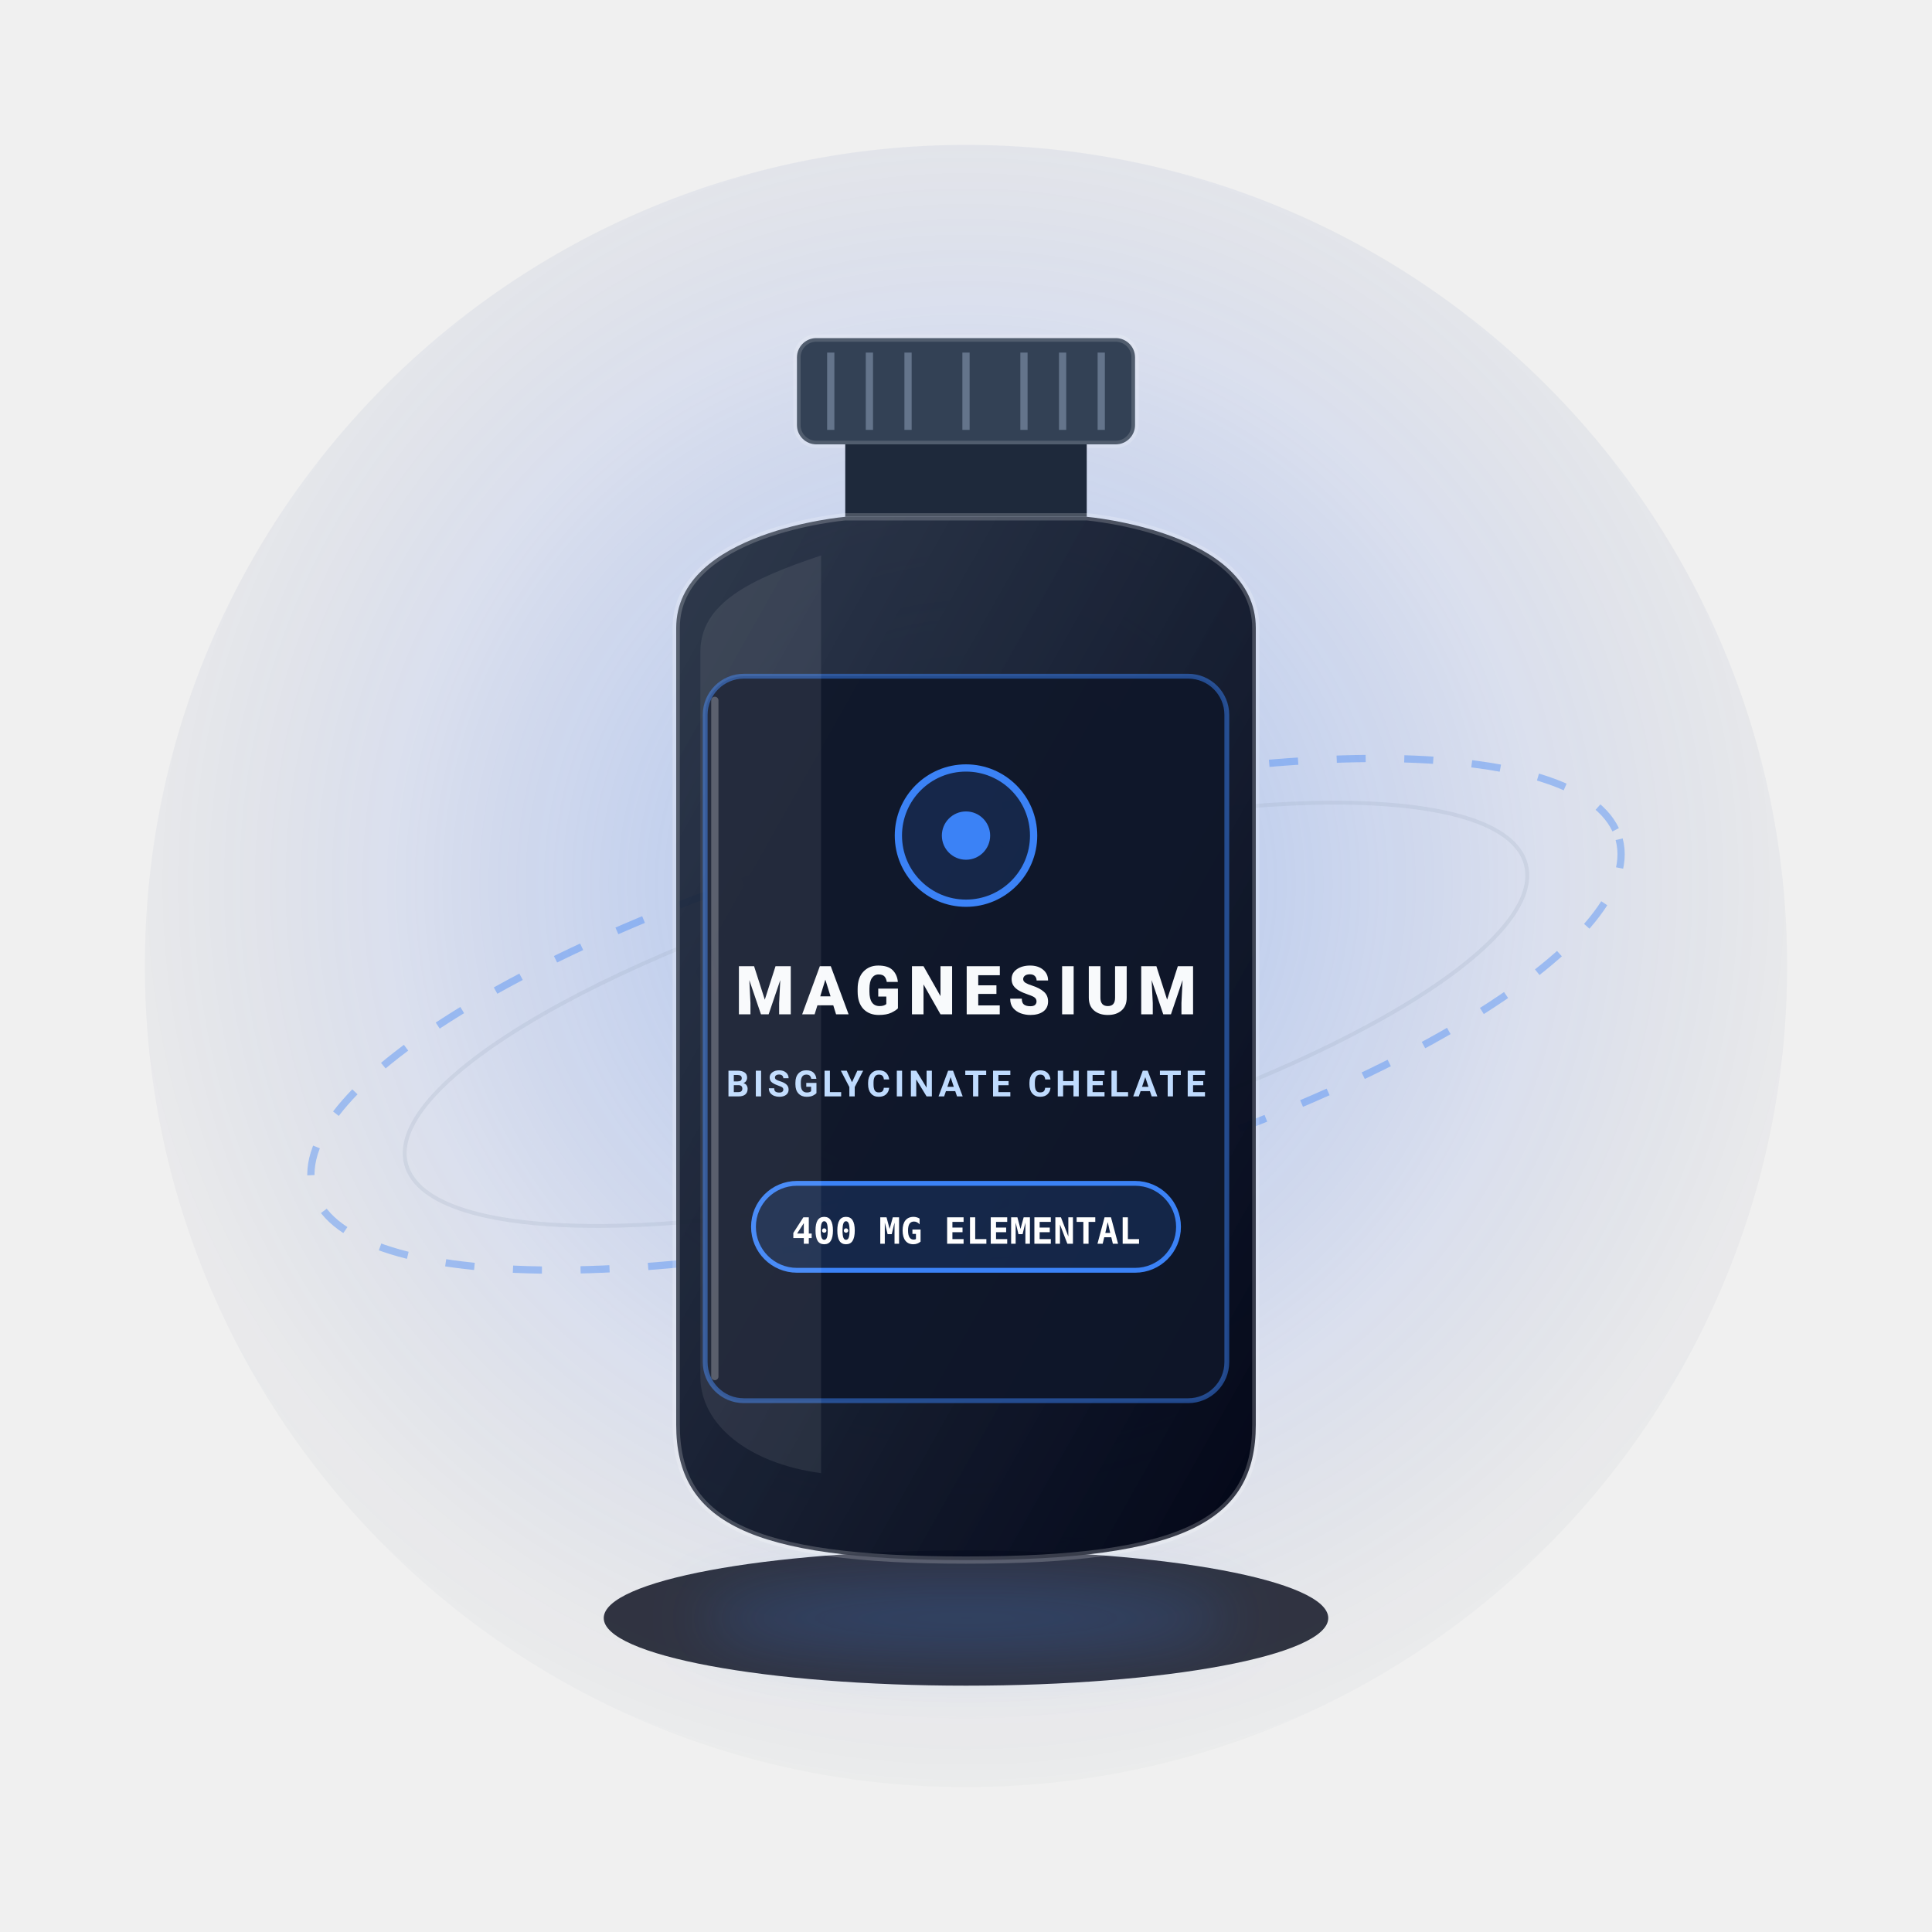
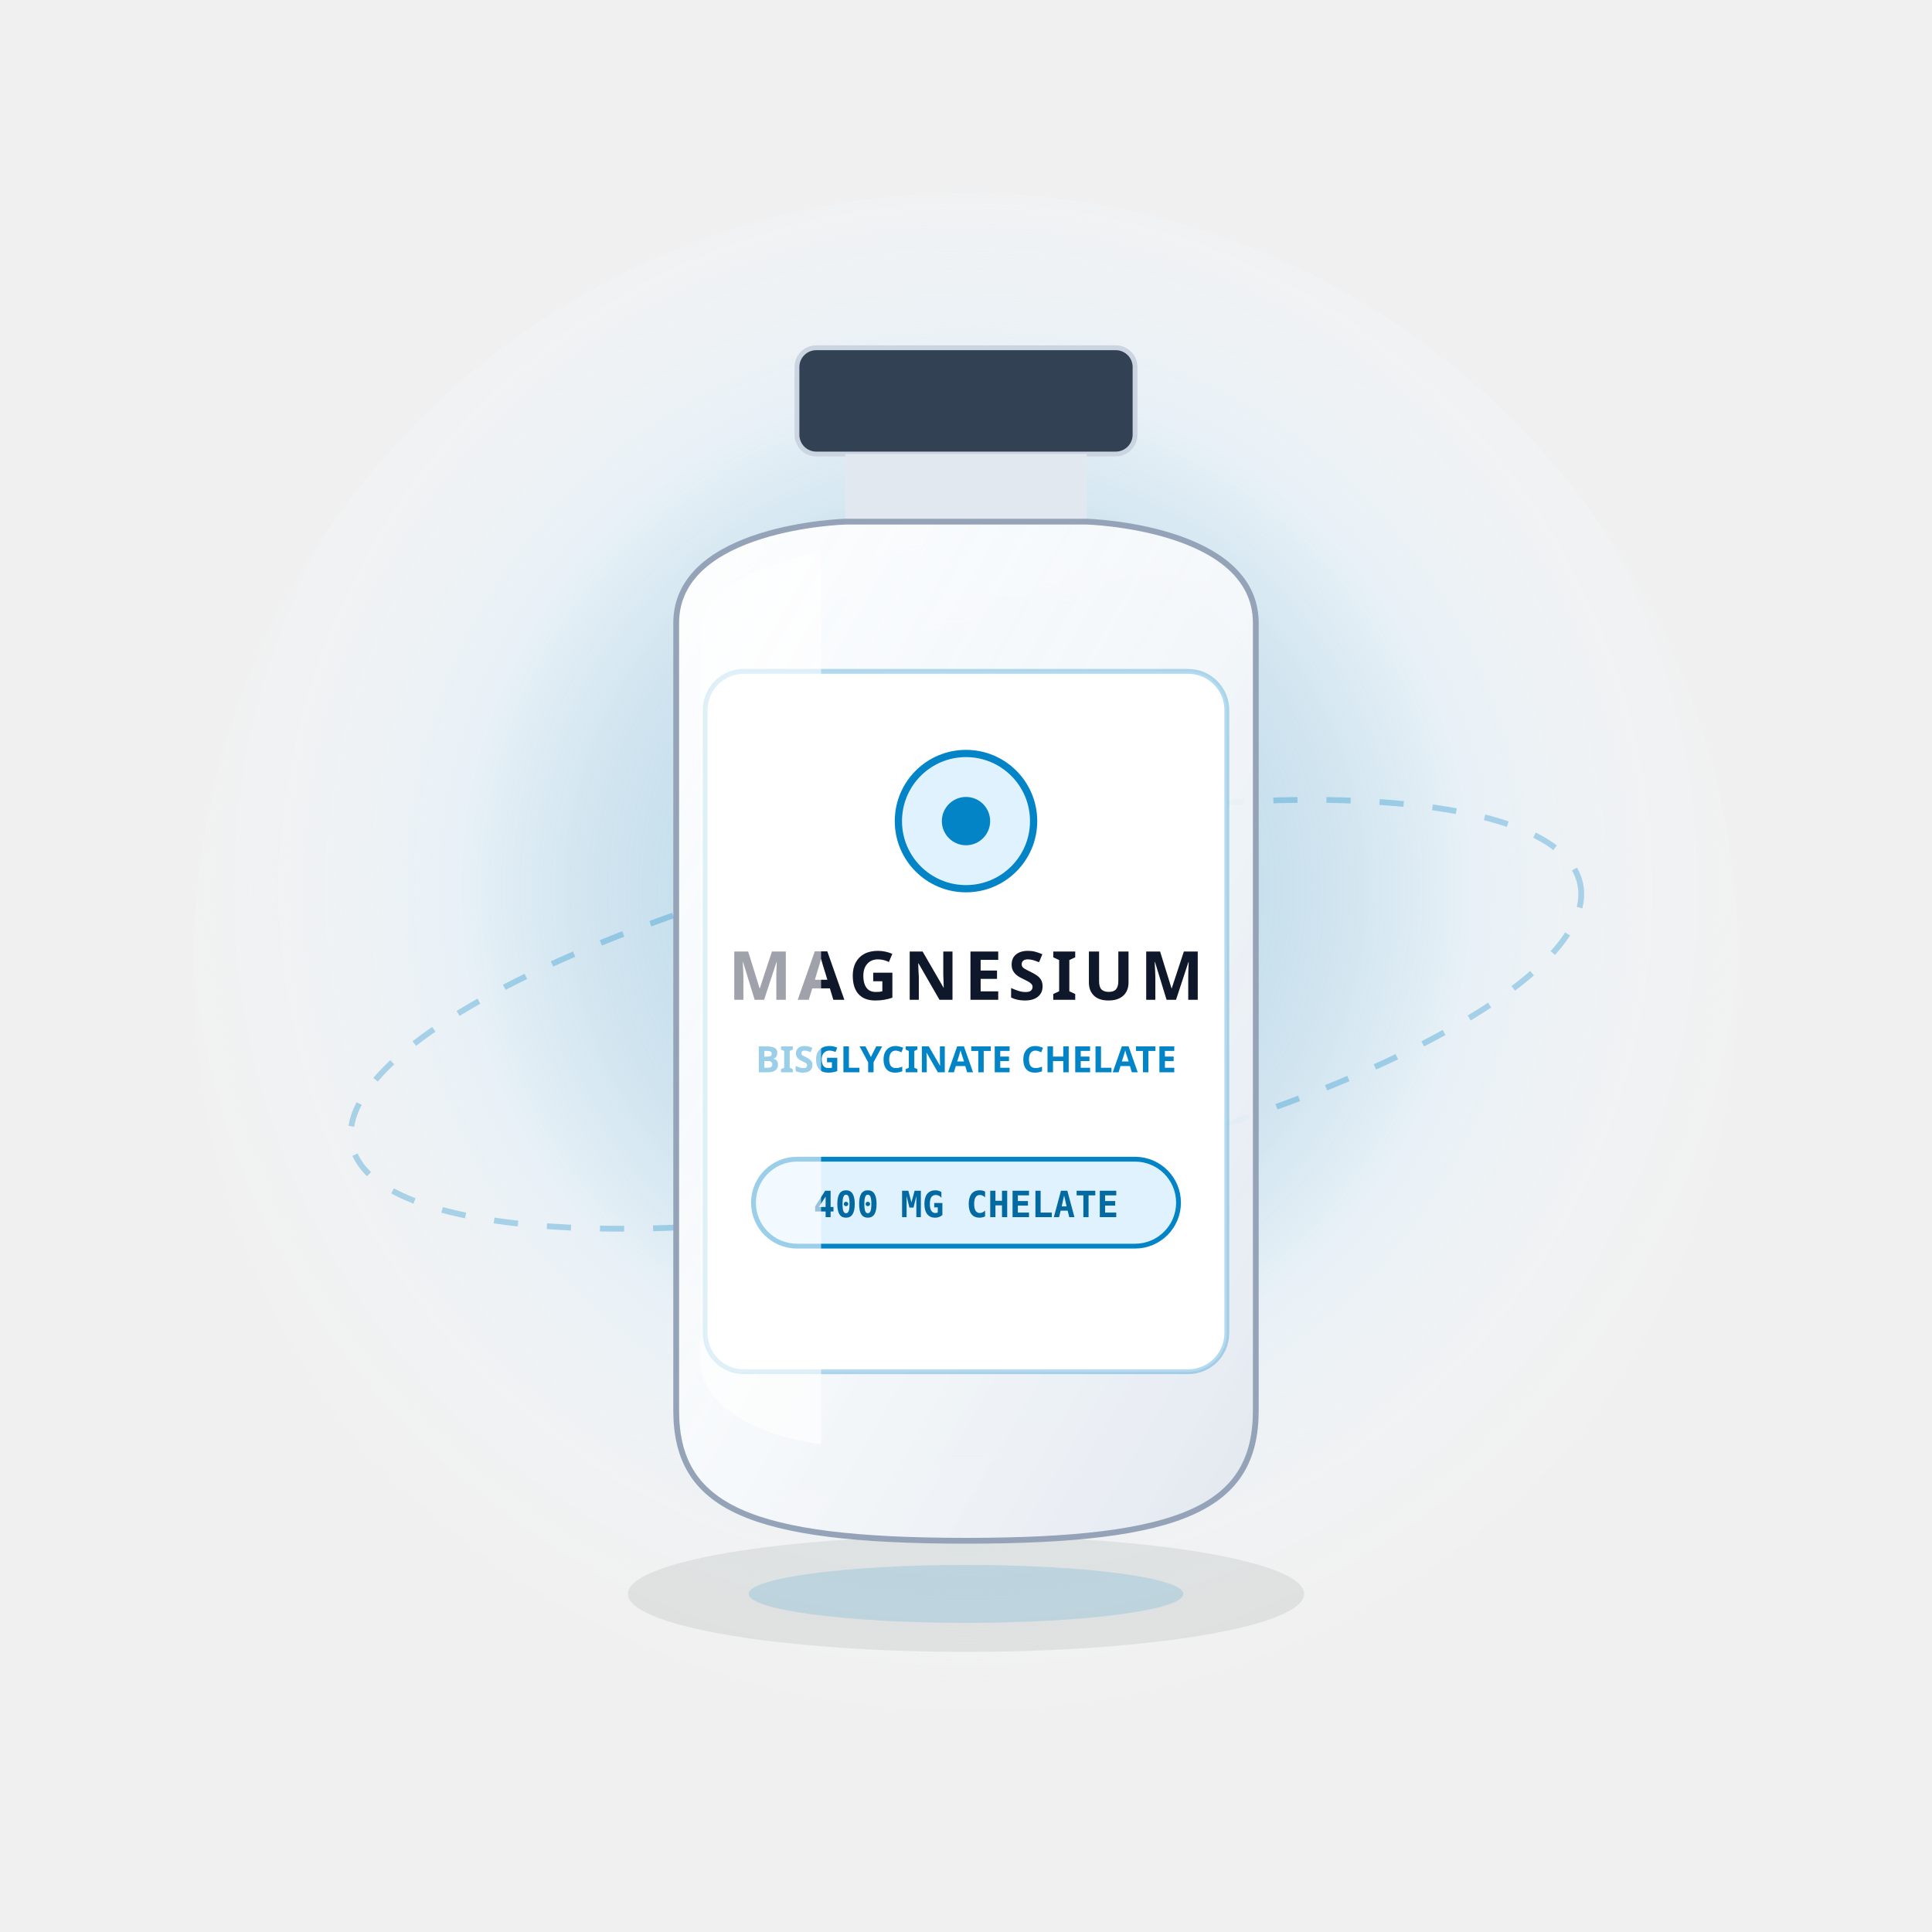
<svg xmlns="http://www.w3.org/2000/svg" viewBox="0 0 400 400" width="100%" height="100%">
  <defs>
-     <radialGradient id="bgGlow_magnesium" cx="50%" cy="45%" r="60%">
-       <stop offset="0%" stop-color="#3b82f6" stop-opacity="0.35" />
-       <stop offset="60%" stop-color="#1d4ed8" stop-opacity="0.1" />
-       <stop offset="100%" stop-color="#0b1120" stop-opacity="0" />
+     <radialGradient id="bgGlow_magnesium" cx="50%" cy="45%" r="55%">
+       <stop offset="0%" stop-color="#0284c7" stop-opacity="0.18" />
+       <stop offset="60%" stop-color="#e0f2fe" stop-opacity="0.5" />
+       <stop offset="100%" stop-color="#ffffff" stop-opacity="0" />
    </radialGradient>
    <linearGradient id="bottleGrad_magnesium" x1="0%" y1="0%" x2="100%" y2="100%">
-       <stop offset="0%" stop-color="#1e293b" stop-opacity="0.9" />
-       <stop offset="50%" stop-color="#0f172a" stop-opacity="0.95" />
-       <stop offset="100%" stop-color="#020617" stop-opacity="1" />
+       <stop offset="0%" stop-color="#ffffff" stop-opacity="0.95" />
+       <stop offset="50%" stop-color="#f8fafc" stop-opacity="0.9" />
+       <stop offset="100%" stop-color="#e2e8f0" stop-opacity="0.95" />
    </linearGradient>
    <linearGradient id="accentGrad_magnesium" x1="0%" y1="0%" x2="100%" y2="100%">
-       <stop offset="0%" stop-color="#3b82f6" />
-       <stop offset="100%" stop-color="#1d4ed8" />
+       <stop offset="0%" stop-color="#0284c7" />
+       <stop offset="100%" stop-color="#0369a1" />
    </linearGradient>
-     <filter id="glow_magnesium" x="-20%" y="-20%" width="140%" height="140%">
-       <feGaussianBlur stdDeviation="8" result="blur" />
-       <feComposite in="SourceGraphic" in2="blur" operator="over" />
-     </filter>
  </defs>
-   <rect width="400" height="400" fill="transparent" />
-   <circle cx="200" cy="200" r="170" fill="url(#bgGlow_magnesium)" />
-   <ellipse cx="200" cy="210" rx="140" ry="40" fill="none" stroke="#3b82f6" stroke-width="1.5" stroke-dasharray="6,8" opacity="0.4" transform="rotate(-15 200 210)" />
-   <ellipse cx="200" cy="210" rx="120" ry="32" fill="none" stroke="#94a3b8" stroke-width="0.8" opacity="0.2" transform="rotate(-15 200 210)" />
-   <ellipse cx="200" cy="335" rx="75" ry="14" fill="#020617" opacity="0.8" />
-   <ellipse cx="200" cy="335" rx="55" ry="8" fill="#3b82f6" opacity="0.2" filter="blur(6px)" />
-   <g transform="translate(0, -5)">
-     <rect x="165" y="75" width="70" height="22" rx="4" fill="#334155" stroke="rgba(255,255,255,0.15)" stroke-width="1.5" />
-     <line x1="172" y1="78" x2="172" y2="94" stroke="#64748b" stroke-width="1.5" />
-     <line x1="180" y1="78" x2="180" y2="94" stroke="#64748b" stroke-width="1.5" />
-     <line x1="188" y1="78" x2="188" y2="94" stroke="#64748b" stroke-width="1.5" />
-     <line x1="200" y1="78" x2="200" y2="94" stroke="#64748b" stroke-width="1.5" />
-     <line x1="212" y1="78" x2="212" y2="94" stroke="#64748b" stroke-width="1.5" />
-     <line x1="220" y1="78" x2="220" y2="94" stroke="#64748b" stroke-width="1.5" />
-     <line x1="228" y1="78" x2="228" y2="94" stroke="#64748b" stroke-width="1.5" />
-     <rect x="175" y="97" width="50" height="15" fill="#1e293b" />
-     <path d="M 140 135 C 140 115, 175 112, 175 112 L 225 112 C 225 112, 260 115, 260 135 L 260 300 C 260 320, 245 328, 200 328 C 155 328, 140 320, 140 300 Z" fill="url(#bottleGrad_magnesium)" stroke="rgba(255,255,255,0.2)" stroke-width="1.5" />
-     <rect x="146" y="145" width="108" height="150" rx="8" fill="#0f172a" fill-opacity="0.9" stroke="#3b82f6" stroke-width="1" stroke-opacity="0.5" />
-     <path d="M 147 153 L 253 153" stroke="url(#accentGrad_magnesium)" stroke-width="3" stroke-linecap="round" />
-     <circle cx="200" cy="178" r="14" fill="#3b82f6" fill-opacity="0.15" stroke="#3b82f6" stroke-width="1.5" />
-     <circle cx="200" cy="178" r="5" fill="#3b82f6" />
-     <text x="200" y="215" font-family="system-ui, -apple-system, BlinkMacSystemFont, 'Segoe UI', Roboto, sans-serif" font-size="14" font-weight="800" fill="#f8fafc" text-anchor="middle" letter-spacing="1.5">MAGNESIUM</text>
-     <text x="200" y="232" font-family="system-ui, -apple-system, BlinkMacSystemFont, 'Segoe UI', Roboto, sans-serif" font-size="7.5" font-weight="600" fill="#bfdbfe" text-anchor="middle" letter-spacing="0.8">BISGLYCINATE CHELATE</text>
-     <rect x="156" y="250" width="88" height="18" rx="9" fill="#3b82f6" fill-opacity="0.15" stroke="#3b82f6" stroke-width="1" />
-     <text x="200" y="262.5" font-family="monospace" font-size="7.5" font-weight="700" fill="#ffffff" text-anchor="middle">400 MG ELEMENTAL</text>
-     <path d="M 145 140 C 145 130, 155 125, 170 120 L 170 310 C 155 308, 145 300, 145 290 Z" fill="rgba(255,255,255,0.08)" />
-     <path d="M 148 150 L 148 290" stroke="rgba(255,255,255,0.25)" stroke-width="1.5" stroke-linecap="round" />
+   <circle cx="200" cy="200" r="160" fill="url(#bgGlow_magnesium)" />
+   <ellipse cx="200" cy="210" rx="130" ry="36" fill="none" stroke="#0284c7" stroke-width="1.2" stroke-dasharray="5,6" opacity="0.3" transform="rotate(-12 200 210)" />
+   <ellipse cx="200" cy="330" rx="70" ry="12" fill="#0f291e" opacity="0.08" />
+   <ellipse cx="200" cy="330" rx="45" ry="6" fill="#0284c7" opacity="0.15" />
+   <g transform="translate(0, -6)">
+     <rect x="165" y="78" width="70" height="22" rx="4" fill="#334155" stroke="#cbd5e1" stroke-width="1" />
+     <rect x="175" y="100" width="50" height="14" fill="#e2e8f0" />
+     <path d="M 140 135 C 140 115, 175 114, 175 114 L 225 114 C 225 114, 260 115, 260 135 L 260 298 C 260 318, 245 325, 200 325 C 155 325, 140 318, 140 298 Z" fill="url(#bottleGrad_magnesium)" stroke="#94a3b8" stroke-width="1.2" />
+     <rect x="146" y="145" width="108" height="145" rx="8" fill="#ffffff" stroke="#0284c7" stroke-width="1" stroke-opacity="0.3" />
+     <path d="M 147 152 L 253 152" stroke="url(#accentGrad_magnesium)" stroke-width="3" stroke-linecap="round" />
+     <circle cx="200" cy="176" r="14" fill="#e0f2fe" stroke="#0284c7" stroke-width="1.5" />
+     <circle cx="200" cy="176" r="5" fill="#0284c7" />
+     <text x="200" y="213" font-family="sans-serif" font-size="14" font-weight="800" fill="#0f172a" text-anchor="middle" letter-spacing="1.2">MAGNESIUM</text>
+     <text x="200" y="228" font-family="sans-serif" font-size="7.5" font-weight="700" fill="#0284c7" text-anchor="middle">BISGLYCINATE CHELATE</text>
+     <rect x="156" y="246" width="88" height="18" rx="9" fill="#e0f2fe" stroke="#0284c7" stroke-width="1" />
+     <text x="200" y="258" font-family="monospace" font-size="7.5" font-weight="700" fill="#0369a1" text-anchor="middle">400 MG CHELATE</text>
+     <path d="M 145 138 C 145 128, 155 124, 170 120 L 170 305 C 155 303, 145 296, 145 288 Z" fill="rgba(255,255,255,0.6)" />
  </g>
</svg>
